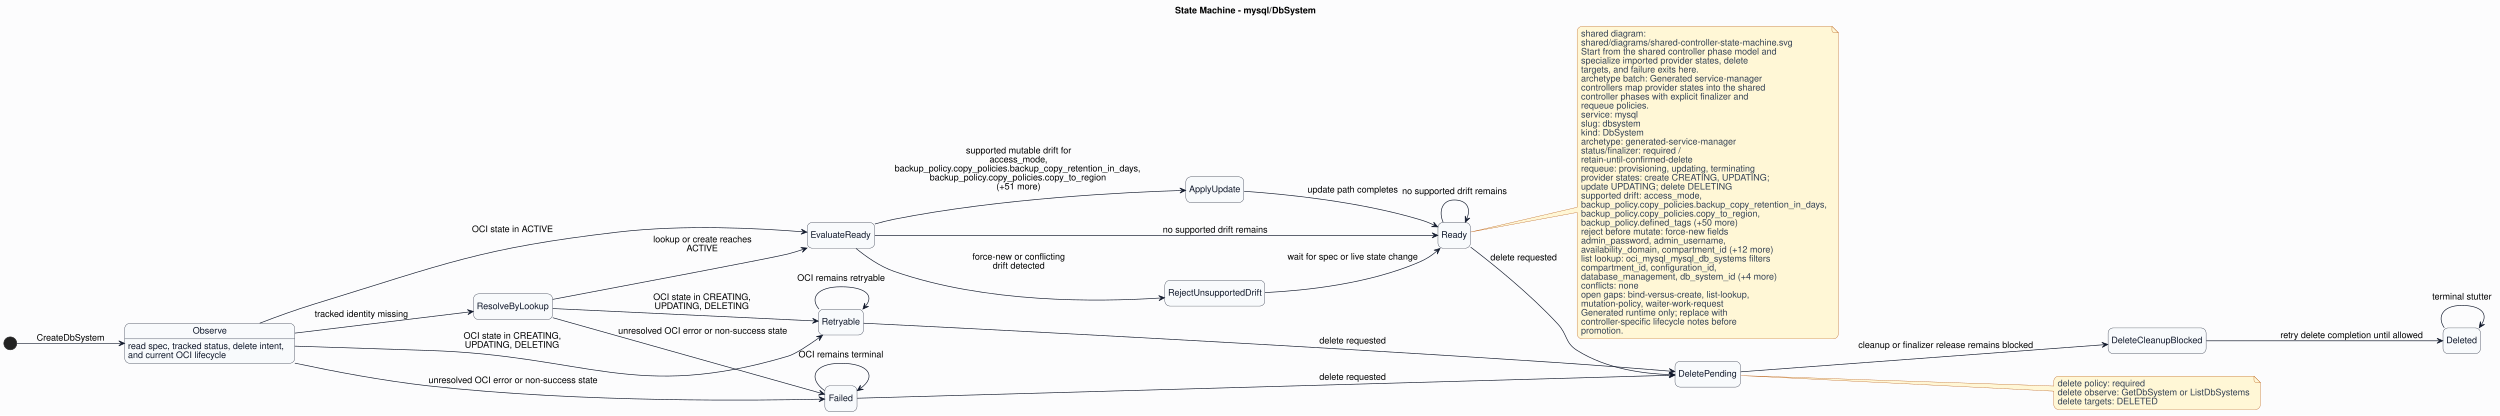
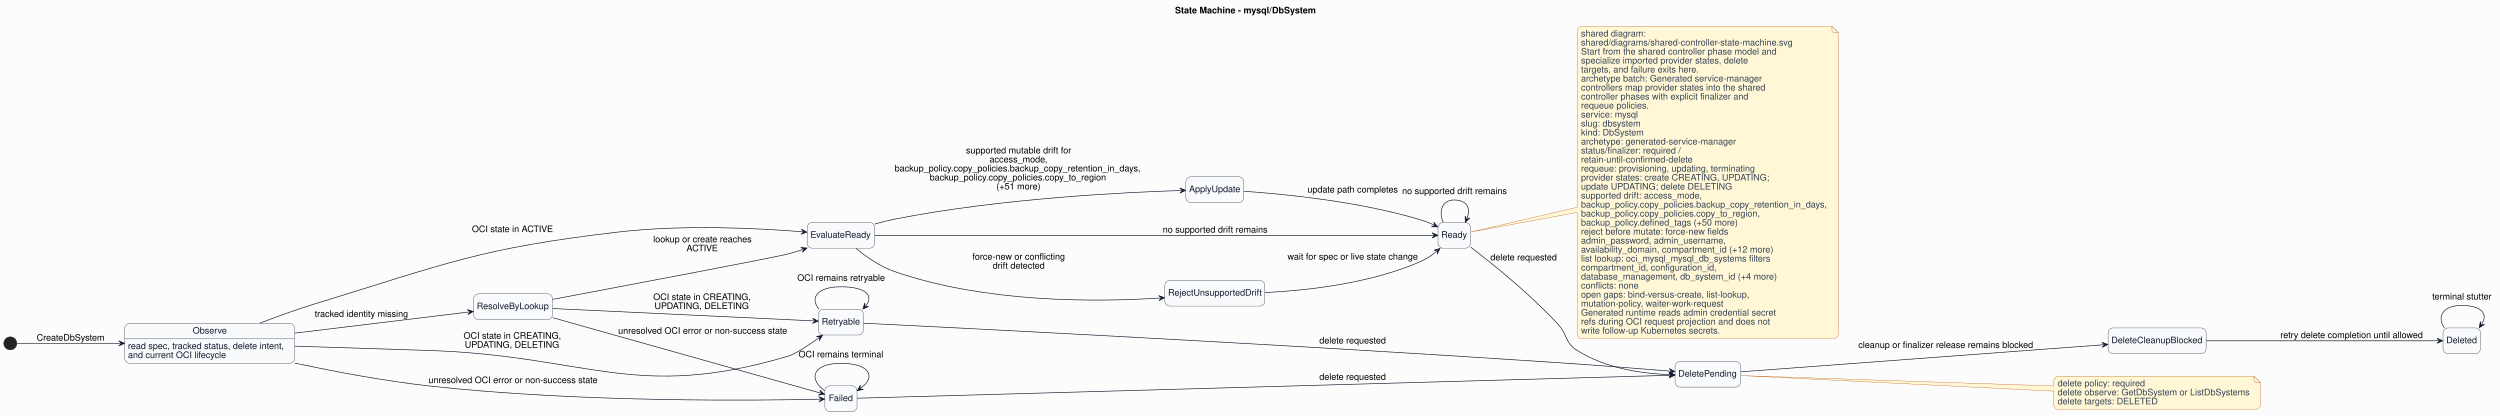
<svg xmlns="http://www.w3.org/2000/svg" contentStyleType="text/css" data-diagram-type="STATE" height="646px" preserveAspectRatio="none" style="width:3888px;height:646px;background:#FCFCFD;" version="1.1" viewBox="0 0 3888 646" width="3888px" zoomAndPan="magnify">
  <defs />
  <g>
    <rect fill="#FCFCFD" height="646" style="stroke:none;stroke-width:1;" width="3888" x="0" y="0" />
    <g class="title" data-source-line="10">
      <text fill="#000000" font-family="Helvetica" font-size="14" font-weight="bold" lengthAdjust="spacing" textLength="219.399" x="1827.348" y="20.78">State Machine - mysql/DbSystem</text>
    </g>
    <g class="entity" data-qualified-name="observe" id="ent0002">
      <rect fill="#F8FAFC" height="62" rx="8" ry="8" style="stroke:#0F172A;stroke-width:0.5;" width="264.364" x="194" y="503" />
      <line style="stroke:#0F172A;stroke-width:0.5;" x1="194" x2="458.364" y1="527" y2="527" />
      <text fill="#0F172A" font-family="Helvetica" font-size="14" lengthAdjust="spacing" textLength="52.91" x="299.727" y="518.78">Observe</text>
      <text fill="#0F172A" font-family="Helvetica" font-size="14" lengthAdjust="spacing" textLength="244.364" x="199" y="542.78">read spec, tracked status, delete intent,</text>
      <text fill="#0F172A" font-family="Helvetica" font-size="14" lengthAdjust="spacing" textLength="153.282" x="199" y="556.78">and current OCI lifecycle</text>
    </g>
    <rect fill="#F8FAFC" height="40" rx="8" ry="8" style="stroke:#0F172A;stroke-width:0.5;" width="104.951" x="1255.36" y="346" />
    <text fill="#0F172A" font-family="Helvetica" font-size="14" lengthAdjust="spacing" textLength="94.951" x="1260.36" y="369.78">EvaluateReady</text>
    <rect fill="#F8FAFC" height="40" rx="8" ry="8" style="stroke:#0F172A;stroke-width:0.5;" width="50.469" x="2236.32" y="346" />
    <text fill="#0F172A" font-family="Helvetica" font-size="14" lengthAdjust="spacing" textLength="40.469" x="2241.32" y="369.78">Ready</text>
    <rect fill="#F8FAFC" height="40" rx="8" ry="8" style="stroke:#0F172A;stroke-width:0.5;" width="69.917" x="1272.88" y="481" />
    <text fill="#0F172A" font-family="Helvetica" font-size="14" lengthAdjust="spacing" textLength="59.917" x="1277.88" y="504.78">Retryable</text>
    <rect fill="#F8FAFC" height="40" rx="8" ry="8" style="stroke:#0F172A;stroke-width:0.5;" width="50" x="1282.84" y="600" />
    <text fill="#0F172A" font-family="Helvetica" font-size="14" lengthAdjust="spacing" textLength="38.131" x="1288.775" y="623.78">Failed</text>
    <rect fill="#F8FAFC" height="40" rx="8" ry="8" style="stroke:#0F172A;stroke-width:0.5;" width="122.848" x="736.44" y="457" />
    <text fill="#0F172A" font-family="Helvetica" font-size="14" lengthAdjust="spacing" textLength="112.848" x="741.44" y="480.78">ResolveByLookup</text>
    <rect fill="#F8FAFC" height="40" rx="8" ry="8" style="stroke:#0F172A;stroke-width:0.5;" width="155.51" x="1811.56" y="436" />
    <text fill="#0F172A" font-family="Helvetica" font-size="14" lengthAdjust="spacing" textLength="145.51" x="1816.56" y="459.78">RejectUnsupportedDrift</text>
    <rect fill="#F8FAFC" height="40" rx="8" ry="8" style="stroke:#0F172A;stroke-width:0.5;" width="90.165" x="1844.23" y="275" />
    <text fill="#0F172A" font-family="Helvetica" font-size="14" lengthAdjust="spacing" textLength="80.165" x="1849.23" y="298.78">ApplyUpdate</text>
    <rect fill="#F8FAFC" height="40" rx="8" ry="8" style="stroke:#0F172A;stroke-width:0.5;" width="101.848" x="2604.99" y="562" />
    <text fill="#0F172A" font-family="Helvetica" font-size="14" lengthAdjust="spacing" textLength="91.848" x="2609.99" y="585.78">DeletePending</text>
    <rect fill="#F8FAFC" height="40" rx="8" ry="8" style="stroke:#0F172A;stroke-width:0.5;" width="58.255" x="3799.38" y="510" />
    <text fill="#0F172A" font-family="Helvetica" font-size="14" lengthAdjust="spacing" textLength="48.255" x="3804.38" y="533.78">Deleted</text>
    <rect fill="#F8FAFC" height="40" rx="8" ry="8" style="stroke:#0F172A;stroke-width:0.5;" width="152.427" x="3278.5" y="510" />
    <text fill="#0F172A" font-family="Helvetica" font-size="14" lengthAdjust="spacing" textLength="142.427" x="3283.5" y="533.78">DeleteCleanupBlocked</text>
    <g class="start_entity" data-qualified-name=".start." data-source-line="32" id="ent0002">
      <ellipse cx="16" cy="534" fill="#222222" rx="10" ry="10" style="stroke:#222222;stroke-width:1;" />
    </g>
    <g class="entity" data-qualified-name="GMN2" data-source-line="55" id="ent0003">
      <path d="M2452.78,49 L2452.78,322.32 L2287.09,360.87 L2452.78,330.32 L2452.78,519 A8,8 0 0 0 2460.78,527 L2851.033,527 A8,8 0 0 0 2859.033,519 L2859.033,51 L2849.033,41 L2460.78,41 A8,8 0 0 0 2452.78,49" fill="#FFF7D6" style="stroke:#B45309;stroke-width:0.5;" />
      <path d="M2849.033,41 L2849.033,47 A4,4 0 0 0 2853.033,51 L2859.033,51 L2849.033,41" fill="#FFF7D6" style="stroke:#B45309;stroke-width:0.5;" />
      <text fill="#334155" font-family="Helvetica" font-size="14" lengthAdjust="spacing" textLength="101.165" x="2458.78" y="56.78">shared diagram:</text>
      <text fill="#334155" font-family="Helvetica" font-size="14" lengthAdjust="spacing" textLength="331.481" x="2458.78" y="70.78">shared/diagrams/shared-controller-state-machine.svg</text>
      <text fill="#334155" font-family="Helvetica" font-size="14" lengthAdjust="spacing" textLength="304.274" x="2458.78" y="84.78">Start from the shared controller phase model and</text>
      <text fill="#334155" font-family="Helvetica" font-size="14" lengthAdjust="spacing" textLength="261.468" x="2458.78" y="98.78">specialize imported provider states, delete</text>
      <text fill="#334155" font-family="Helvetica" font-size="14" lengthAdjust="spacing" textLength="184.434" x="2458.78" y="112.78">targets, and failure exits here.</text>
      <text fill="#334155" font-family="Helvetica" font-size="14" lengthAdjust="spacing" textLength="281.709" x="2458.78" y="126.78">archetype batch: Generated service-manager</text>
      <text fill="#334155" font-family="Helvetica" font-size="14" lengthAdjust="spacing" textLength="287.923" x="2458.78" y="140.78">controllers map provider states into the shared</text>
      <text fill="#334155" font-family="Helvetica" font-size="14" lengthAdjust="spacing" textLength="261.461" x="2458.78" y="154.78">controller phases with explicit finalizer and</text>
      <text fill="#334155" font-family="Helvetica" font-size="14" lengthAdjust="spacing" textLength="105.848" x="2458.78" y="168.78">requeue policies.</text>
      <text fill="#334155" font-family="Helvetica" font-size="14" lengthAdjust="spacing" textLength="88.683" x="2458.78" y="182.78">service: mysql</text>
      <text fill="#334155" font-family="Helvetica" font-size="14" lengthAdjust="spacing" textLength="93.372" x="2458.78" y="196.78">slug: dbsystem</text>
      <text fill="#334155" font-family="Helvetica" font-size="14" lengthAdjust="spacing" textLength="98.034" x="2458.78" y="210.78">kind: DbSystem</text>
      <text fill="#334155" font-family="Helvetica" font-size="14" lengthAdjust="spacing" textLength="241.24" x="2458.78" y="224.78">archetype: generated-service-manager</text>
      <text fill="#334155" font-family="Helvetica" font-size="14" lengthAdjust="spacing" textLength="156.406" x="2458.78" y="238.78">status/finalizer: required /</text>
      <text fill="#334155" font-family="Helvetica" font-size="14" lengthAdjust="spacing" textLength="174.303" x="2458.78" y="252.78">retain-until-confirmed-delete</text>
      <text fill="#334155" font-family="Helvetica" font-size="14" lengthAdjust="spacing" textLength="272.398" x="2458.78" y="266.78">requeue: provisioning, updating, terminating</text>
      <text fill="#334155" font-family="Helvetica" font-size="14" lengthAdjust="spacing" textLength="298.744" x="2458.78" y="280.78">provider states: create CREATING, UPDATING;</text>
      <text fill="#334155" font-family="Helvetica" font-size="14" lengthAdjust="spacing" textLength="238.875" x="2458.78" y="294.78">update UPDATING; delete DELETING</text>
      <text fill="#334155" font-family="Helvetica" font-size="14" lengthAdjust="spacing" textLength="187.544" x="2458.78" y="308.78">supported drift: access_mode,</text>
      <text fill="#334155" font-family="Helvetica" font-size="14" lengthAdjust="spacing" textLength="385.253" x="2458.78" y="322.78">backup_policy.copy_policies.backup_copy_retention_in_days,</text>
      <text fill="#334155" font-family="Helvetica" font-size="14" lengthAdjust="spacing" textLength="280.178" x="2458.78" y="336.78">backup_policy.copy_policies.copy_to_region,</text>
      <text fill="#334155" font-family="Helvetica" font-size="14" lengthAdjust="spacing" textLength="245.54" x="2458.78" y="350.78">backup_policy.defined_tags (+50 more)</text>
      <text fill="#334155" font-family="Helvetica" font-size="14" lengthAdjust="spacing" textLength="230.33" x="2458.78" y="364.78">reject before mutate: force-new fields</text>
      <text fill="#334155" font-family="Helvetica" font-size="14" lengthAdjust="spacing" textLength="225.675" x="2458.78" y="378.78">admin_password, admin_username,</text>
      <text fill="#334155" font-family="Helvetica" font-size="14" lengthAdjust="spacing" textLength="299.195" x="2458.78" y="392.78">availability_domain, compartment_id (+12 more)</text>
      <text fill="#334155" font-family="Helvetica" font-size="14" lengthAdjust="spacing" textLength="296.44" x="2458.78" y="406.78">list lookup: oci_mysql_mysql_db_systems filters</text>
      <text fill="#334155" font-family="Helvetica" font-size="14" lengthAdjust="spacing" textLength="210.895" x="2458.78" y="420.78">compartment_id, configuration_id,</text>
      <text fill="#334155" font-family="Helvetica" font-size="14" lengthAdjust="spacing" textLength="306.229" x="2458.78" y="434.78">database_management, db_system_id (+4 more)</text>
      <text fill="#334155" font-family="Helvetica" font-size="14" lengthAdjust="spacing" textLength="89.496" x="2458.78" y="448.78">conflicts: none</text>
      <text fill="#334155" font-family="Helvetica" font-size="14" lengthAdjust="spacing" textLength="263.806" x="2458.78" y="462.78">open gaps: bind-versus-create, list-lookup,</text>
      <text fill="#334155" font-family="Helvetica" font-size="14" lengthAdjust="spacing" textLength="224.855" x="2458.78" y="476.78">mutation-policy, waiter-work-request</text>
-       <text fill="#334155" font-family="Helvetica" font-size="14" lengthAdjust="spacing" textLength="228.785" x="2458.78" y="490.78">Generated runtime only; replace with</text>
-       <text fill="#334155" font-family="Helvetica" font-size="14" lengthAdjust="spacing" textLength="244.33" x="2458.78" y="504.78">controller-specific lifecycle notes before</text>
-       <text fill="#334155" font-family="Helvetica" font-size="14" lengthAdjust="spacing" textLength="66.144" x="2458.78" y="518.78">promotion.</text>
+       <text fill="#334155" font-family="Helvetica" font-size="14" lengthAdjust="spacing" textLength="304.268" x="2458.78" y="490.78">Generated runtime reads admin credential secret</text>
+       <text fill="#334155" font-family="Helvetica" font-size="14" lengthAdjust="spacing" textLength="294.95" x="2458.78" y="504.78">refs during OCI request projection and does not</text>
+       <text fill="#334155" font-family="Helvetica" font-size="14" lengthAdjust="spacing" textLength="217.875" x="2458.78" y="518.78">write follow-up Kubernetes secrets.</text>
    </g>
    <g class="entity" data-qualified-name="GMN5" data-source-line="91" id="ent0006">
      <path d="M3194.04,593 L3194.04,600.34 L2707.3,584.1 L3194.04,608.34 L3194.04,629 A8,8 0 0 0 3202.04,637 L3507.384,637 A8,8 0 0 0 3515.384,629 L3515.384,595 L3505.384,585 L3202.04,585 A8,8 0 0 0 3194.04,593" fill="#FFF7D6" style="stroke:#B45309;stroke-width:0.5;" />
      <path d="M3505.384,585 L3505.384,591 A4,4 0 0 0 3509.384,595 L3515.384,595 L3505.384,585" fill="#FFF7D6" style="stroke:#B45309;stroke-width:0.5;" />
      <text fill="#334155" font-family="Helvetica" font-size="14" lengthAdjust="spacing" textLength="136.972" x="3200.04" y="600.78">delete policy: required</text>
      <text fill="#334155" font-family="Helvetica" font-size="14" lengthAdjust="spacing" textLength="300.344" x="3200.04" y="614.78">delete observe: GetDbSystem or ListDbSystems</text>
      <text fill="#334155" font-family="Helvetica" font-size="14" lengthAdjust="spacing" textLength="157.185" x="3200.04" y="628.78">delete targets: DELETED</text>
    </g>
    <g class="link" data-entity-1="ent0002" data-entity-2="ent0002" data-link-type="dependency" data-source-line="32" id="lnk3">
      <path d="M26.22,534 C51.71,534 119.73,534 187.73,534" fill="none" id="*start*-to-observe" style="stroke:#0F172A;stroke-width:1;" />
      <polygon fill="#0F172A" points="193.73,534,184.73,530,188.73,534,184.73,538,193.73,534" style="stroke:#0F172A;stroke-width:1;" />
      <text fill="#000000" font-family="Helvetica" font-size="14" lengthAdjust="spacing" textLength="106.593" x="57" y="529.78">CreateDbSystem</text>
    </g>
    <g class="link" data-entity-1="ent0002" data-entity-2="ent0007" data-link-type="dependency" data-source-line="33" id="lnk4">
      <path d="M458.64,518.05 C549.55,507.01 660.334,493.573 730.184,485.093" fill="none" id="observe-to-resolve_by_lookup" style="stroke:#0F172A;stroke-width:1;" />
      <polygon fill="#0F172A" points="736.14,484.37,726.723,481.484,731.176,484.973,727.688,489.425,736.14,484.37" style="stroke:#0F172A;stroke-width:1;" />
      <text fill="#000000" font-family="Helvetica" font-size="14" lengthAdjust="spacing" textLength="145.503" x="489.36" y="492.84">tracked identity missing</text>
    </g>
    <g class="link" data-entity-1="ent0007" data-entity-2="ent0003" data-link-type="dependency" data-source-line="34" id="lnk5">
      <path d="M859.57,465.58 C973.1,444.19 1207.77,399.79 1225.36,395 C1235.07,392.36 1239.604,391.054 1249.384,387.704" fill="none" id="resolve_by_lookup-to-evaluate_ready" style="stroke:#0F172A;stroke-width:1;" />
      <polygon fill="#0F172A" points="1255.06,385.76,1245.249,384.892,1250.33,387.38,1247.842,392.461,1255.06,385.76" style="stroke:#0F172A;stroke-width:1;" />
      <text fill="#000000" font-family="Helvetica" font-size="14" lengthAdjust="spacing" textLength="154.089" x="1015.86" y="376.78">lookup or create reaches</text>
      <text fill="#000000" font-family="Helvetica" font-size="14" lengthAdjust="spacing" textLength="50.565" x="1067.622" y="390.78">ACTIVE</text>
    </g>
    <g class="link" data-entity-1="ent0007" data-entity-2="ent0005" data-link-type="dependency" data-source-line="35" id="lnk6">
      <path d="M859.63,479.87 C967.21,484.95 1181.807,495.097 1266.597,499.097" fill="none" id="resolve_by_lookup-to-retryable" style="stroke:#0F172A;stroke-width:1;" />
      <polygon fill="#0F172A" points="1272.59,499.38,1263.789,494.96,1267.596,499.144,1263.411,502.951,1272.59,499.38" style="stroke:#0F172A;stroke-width:1;" />
      <text fill="#000000" font-family="Helvetica" font-size="14" lengthAdjust="spacing" textLength="154.034" x="1015.86" y="466.54">OCI state in CREATING,</text>
      <text fill="#000000" font-family="Helvetica" font-size="14" lengthAdjust="spacing" textLength="150.131" x="1017.812" y="480.54">UPDATING, DELETING</text>
    </g>
    <g class="link" data-entity-1="ent0007" data-entity-2="ent0006" data-link-type="dependency" data-source-line="36" id="lnk7">
      <path d="M859.63,494.11 C971.69,525.65 1200.585,590.083 1276.675,611.513" fill="none" id="resolve_by_lookup-to-failed" style="stroke:#0F172A;stroke-width:1;" />
      <polygon fill="#0F172A" points="1282.45,613.14,1274.871,606.85,1277.637,611.784,1272.703,614.55,1282.45,613.14" style="stroke:#0F172A;stroke-width:1;" />
      <text fill="#000000" font-family="Helvetica" font-size="14" lengthAdjust="spacing" textLength="263.778" x="961.36" y="519.03">unresolved OCI error or non-success state</text>
    </g>
    <g class="link" data-entity-1="ent0002" data-entity-2="ent0003" data-link-type="dependency" data-source-line="37" id="lnk8">
      <path d="M403.96,502.64 C430.45,492.43 460.47,481.55 488.36,473 C694.5,409.82 746.22,386.06 960.36,361 C1064.33,348.83 1181.05,355.034 1248.99,360.554" fill="none" id="observe-to-evaluate_ready" style="stroke:#0F172A;stroke-width:1;" />
      <polygon fill="#0F172A" points="1254.97,361.04,1246.323,356.324,1249.986,360.635,1245.676,364.298,1254.97,361.04" style="stroke:#0F172A;stroke-width:1;" />
      <text fill="#000000" font-family="Helvetica" font-size="14" lengthAdjust="spacing" textLength="128.372" x="733.86" y="360.95">OCI state in ACTIVE</text>
    </g>
    <g class="link" data-entity-1="ent0002" data-entity-2="ent0005" data-link-type="dependency" data-source-line="38" id="lnk9">
      <path d="M458.47,538.33 C521.11,540.38 597.11,542.85 665.36,545 C914.16,552.84 986.72,624.79 1225.36,554 C1236.77,550.62 1255.445,538.364 1274.305,524.914" fill="none" id="observe-to-retryable" style="stroke:#0F172A;stroke-width:1;" />
      <polygon fill="#0F172A" points="1279.19,521.43,1269.54,523.399,1275.119,524.333,1274.185,529.912,1279.19,521.43" style="stroke:#0F172A;stroke-width:1;" />
      <text fill="#000000" font-family="Helvetica" font-size="14" lengthAdjust="spacing" textLength="154.034" x="720.86" y="526.78">OCI state in CREATING,</text>
      <text fill="#000000" font-family="Helvetica" font-size="14" lengthAdjust="spacing" textLength="150.131" x="722.812" y="540.78">UPDATING, DELETING</text>
    </g>
    <g class="link" data-entity-1="ent0002" data-entity-2="ent0006" data-link-type="dependency" data-source-line="39" id="lnk10">
      <path d="M458.52,564.76 C520.83,578.03 596.56,592.26 665.36,600 C904.8,626.92 1191.452,622.769 1276.562,620.789" fill="none" id="observe-to-failed" style="stroke:#0F172A;stroke-width:1;" />
      <polygon fill="#0F172A" points="1282.56,620.65,1273.469,616.86,1277.561,620.766,1273.656,624.858,1282.56,620.65" style="stroke:#0F172A;stroke-width:1;" />
      <text fill="#000000" font-family="Helvetica" font-size="14" lengthAdjust="spacing" textLength="263.778" x="666.36" y="595.78">unresolved OCI error or non-success state</text>
    </g>
    <g class="link" data-entity-1="ent0003" data-entity-2="ent0008" data-link-type="dependency" data-source-line="40" id="lnk11">
      <path d="M1331.23,386.32 C1346.65,399 1368.27,414.32 1390.32,422 C1532.51,471.53 1705.102,469.875 1805.172,463.445" fill="none" id="evaluate_ready-to-reject_unsupported_drift" style="stroke:#0F172A;stroke-width:1;" />
      <polygon fill="#0F172A" points="1811.16,463.06,1801.922,459.645,1806.17,463.381,1802.435,467.629,1811.16,463.06" style="stroke:#0F172A;stroke-width:1;" />
      <text fill="#000000" font-family="Helvetica" font-size="14" lengthAdjust="spacing" textLength="143.951" x="1512.32" y="403.78">force-new or conflicting</text>
      <text fill="#000000" font-family="Helvetica" font-size="14" lengthAdjust="spacing" textLength="80.938" x="1543.827" y="417.78">drift detected</text>
    </g>
    <g class="link" data-entity-1="ent0008" data-entity-2="ent0004" data-link-type="dependency" data-source-line="41" id="lnk12">
      <path d="M1967.32,455.06 C2033.2,451.77 2129.3,441 2206.32,408 C2218.36,402.84 2225.48,398.236 2234.92,390.246" fill="none" id="reject_unsupported_drift-to-ready" style="stroke:#0F172A;stroke-width:1;" />
      <polygon fill="#0F172A" points="2239.5,386.37,2230.046,389.131,2235.684,389.6,2235.215,395.238,2239.5,386.37" style="stroke:#0F172A;stroke-width:1;" />
      <text fill="#000000" font-family="Helvetica" font-size="14" lengthAdjust="spacing" textLength="203.882" x="2002.32" y="403.78">wait for spec or live state change</text>
    </g>
    <g class="link" data-entity-1="ent0003" data-entity-2="ent0009" data-link-type="dependency" data-source-line="42" id="lnk13">
      <path d="M1360.59,348.38 C1370.37,345.55 1380.59,342.92 1390.32,341 C1555.57,308.38 1750.353,298.967 1837.913,296.237" fill="none" id="evaluate_ready-to-apply_update" style="stroke:#0F172A;stroke-width:1;" />
      <polygon fill="#0F172A" points="1843.91,296.05,1834.79,292.332,1838.912,296.206,1835.039,300.329,1843.91,296.05" style="stroke:#0F172A;stroke-width:1;" />
      <text fill="#000000" font-family="Helvetica" font-size="14" lengthAdjust="spacing" textLength="163.42" x="1502.236" y="238.57">supported mutable drift for</text>
      <text fill="#000000" font-family="Helvetica" font-size="14" lengthAdjust="spacing" textLength="90.269" x="1538.812" y="252.57">access_mode,</text>
      <text fill="#000000" font-family="Helvetica" font-size="14" lengthAdjust="spacing" textLength="385.253" x="1391.32" y="266.57">backup_policy.copy_policies.backup_copy_retention_in_days,</text>
      <text fill="#000000" font-family="Helvetica" font-size="14" lengthAdjust="spacing" textLength="276.288" x="1445.802" y="280.57">backup_policy.copy_policies.copy_to_region</text>
      <text fill="#000000" font-family="Helvetica" font-size="14" lengthAdjust="spacing" textLength="68.858" x="1549.517" y="294.57">(+51 more)</text>
    </g>
    <g class="link" data-entity-1="ent0009" data-entity-2="ent0004" data-link-type="dependency" data-source-line="43" id="lnk14">
      <path d="M1934.88,297.45 C1996.86,301.76 2112.1,313.07 2206.32,341 C2216.36,343.98 2221.503,345.9 2230.613,350.28" fill="none" id="apply_update-to-ready" style="stroke:#0F172A;stroke-width:1;" />
      <polygon fill="#0F172A" points="2236.02,352.88,2229.642,345.375,2231.514,350.714,2226.176,352.585,2236.02,352.88" style="stroke:#0F172A;stroke-width:1;" />
      <text fill="#000000" font-family="Helvetica" font-size="14" lengthAdjust="spacing" textLength="141.654" x="2033.32" y="299.45">update path completes</text>
    </g>
    <g class="link" data-entity-1="ent0003" data-entity-2="ent0004" data-link-type="dependency" data-source-line="44" id="lnk15">
      <path d="M1360.68,366 C1537.17,366 2104.64,366 2230.14,366" fill="none" id="evaluate_ready-to-ready" style="stroke:#0F172A;stroke-width:1;" />
      <polygon fill="#0F172A" points="2236.14,366,2227.14,362,2231.14,366,2227.14,370,2236.14,366" style="stroke:#0F172A;stroke-width:1;" />
      <text fill="#000000" font-family="Helvetica" font-size="14" lengthAdjust="spacing" textLength="162.641" x="1808.32" y="361.78">no supported drift remains</text>
    </g>
    <g class="link" data-entity-1="ent0004" data-entity-2="ent0004" data-link-type="dependency" data-source-line="45" id="lnk16">
      <path d="M2244.35,345.69 C2237,328.73 2242.74,311 2261.55,311 C2280.36,311 2288.486,323.225 2281.136,340.185" fill="none" id="ready-to-ready" style="stroke:#0F172A;stroke-width:1;" />
      <polygon fill="#0F172A" points="2278.75,345.69,2285.999,339.023,2280.738,341.102,2278.659,335.842,2278.75,345.69" style="stroke:#0F172A;stroke-width:1;" />
      <text fill="#000000" font-family="Helvetica" font-size="14" lengthAdjust="spacing" textLength="162.641" x="2180.55" y="301.78">no supported drift remains</text>
    </g>
    <g class="link" data-entity-1="ent0005" data-entity-2="ent0005" data-link-type="dependency" data-source-line="46" id="lnk17">
      <path d="M1273.68,480.69 C1259.09,463.73 1270.47,446 1307.84,446 C1345.21,446 1360.503,459.182 1345.913,476.142" fill="none" id="retryable-to-retryable" style="stroke:#0F172A;stroke-width:1;" />
      <polygon fill="#0F172A" points="1342,480.69,1350.902,476.476,1345.261,476.9,1344.837,471.259,1342,480.69" style="stroke:#0F172A;stroke-width:1;" />
      <text fill="#000000" font-family="Helvetica" font-size="14" lengthAdjust="spacing" textLength="136.931" x="1239.84" y="436.78">OCI remains retryable</text>
    </g>
    <g class="link" data-entity-1="ent0006" data-entity-2="ent0006" data-link-type="dependency" data-source-line="47" id="lnk18">
      <path d="M1282.5,607.57 C1256.15,588.74 1264.59,565 1307.84,565 C1351.09,565 1364.412,585.251 1338.062,604.082" fill="none" id="failed-to-failed" style="stroke:#0F172A;stroke-width:1;" />
      <polygon fill="#0F172A" points="1333.18,607.57,1342.828,605.592,1337.248,604.663,1338.177,599.083,1333.18,607.57" style="stroke:#0F172A;stroke-width:1;" />
      <text fill="#000000" font-family="Helvetica" font-size="14" lengthAdjust="spacing" textLength="132.255" x="1241.84" y="555.78">OCI remains terminal</text>
    </g>
    <g class="link" data-entity-1="ent0004" data-entity-2="ent0010" data-link-type="dependency" data-source-line="48" id="lnk19">
      <path d="M2287.15,384.31 C2319.98,409.38 2379.07,456.67 2422.78,504 C2438.1,520.59 2433.65,533 2452.78,545 C2498.72,573.81 2555.373,581.248 2598.683,582.708" fill="none" id="ready-to-delete_pending" style="stroke:#0F172A;stroke-width:1;" />
      <polygon fill="#0F172A" points="2604.68,582.91,2595.82,578.609,2599.683,582.741,2595.55,586.605,2604.68,582.91" style="stroke:#0F172A;stroke-width:1;" />
      <text fill="#000000" font-family="Helvetica" font-size="14" lengthAdjust="spacing" textLength="104.303" x="2317.78" y="404.89">delete requested</text>
    </g>
    <g class="link" data-entity-1="ent0005" data-entity-2="ent0010" data-link-type="dependency" data-source-line="49" id="lnk20">
      <path d="M1343.04,502.67 C1479.35,509.4 1997.11,535.46 2422.78,564 C2485.5,568.2 2551.69,573.449 2598.69,577.309" fill="none" id="retryable-to-delete_pending" style="stroke:#0F172A;stroke-width:1;" />
      <polygon fill="#0F172A" points="2604.67,577.8,2596.028,573.077,2599.687,577.391,2595.373,581.05,2604.67,577.8" style="stroke:#0F172A;stroke-width:1;" />
      <text fill="#000000" font-family="Helvetica" font-size="14" lengthAdjust="spacing" textLength="104.303" x="2051.82" y="534.23">delete requested</text>
    </g>
    <g class="link" data-entity-1="ent0006" data-entity-2="ent0010" data-link-type="dependency" data-source-line="50" id="lnk21">
      <path d="M1333.06,619.32 C1491.71,614.84 2376.822,589.849 2598.822,583.579" fill="none" id="failed-to-delete_pending" style="stroke:#0F172A;stroke-width:1;" />
      <polygon fill="#0F172A" points="2604.82,583.41,2595.711,579.666,2599.822,583.551,2595.936,587.663,2604.82,583.41" style="stroke:#0F172A;stroke-width:1;" />
      <text fill="#000000" font-family="Helvetica" font-size="14" lengthAdjust="spacing" textLength="104.303" x="2051.82" y="590.74">delete requested</text>
    </g>
    <g class="link" data-entity-1="ent0010" data-entity-2="ent0012" data-link-type="dependency" data-source-line="51" id="lnk22">
      <path d="M2707.3,578.24 C2828.13,569.22 3128.907,546.777 3272.027,536.096" fill="none" id="delete_pending-to-delete_cleanup_blocked" style="stroke:#0F172A;stroke-width:1;" />
      <polygon fill="#0F172A" points="3278.01,535.65,3268.737,532.331,3273.024,536.022,3269.333,540.309,3278.01,535.65" style="stroke:#0F172A;stroke-width:1;" />
      <text fill="#000000" font-family="Helvetica" font-size="14" lengthAdjust="spacing" textLength="273.144" x="2890.04" y="541.15">cleanup or finalizer release remains blocked</text>
    </g>
    <g class="link" data-entity-1="ent0012" data-entity-2="ent0011" data-link-type="dependency" data-source-line="52" id="lnk23">
      <path d="M3431.25,530 C3537.85,530 3721.41,530 3793.04,530" fill="none" id="delete_cleanup_blocked-to-deleted" style="stroke:#0F172A;stroke-width:1;" />
      <polygon fill="#0F172A" points="3799.04,530,3790.04,526,3794.04,530,3790.04,534,3799.04,530" style="stroke:#0F172A;stroke-width:1;" />
      <text fill="#000000" font-family="Helvetica" font-size="14" lengthAdjust="spacing" textLength="222.565" x="3546.38" y="525.78">retry delete completion until allowed</text>
    </g>
    <g class="link" data-entity-1="ent0011" data-entity-2="ent0011" data-link-type="dependency" data-source-line="53" id="lnk24">
      <path d="M3801.32,509.69 C3789.7,492.73 3798.76,475 3828.51,475 C3858.26,475 3870.711,487.78 3859.091,504.74" fill="none" id="deleted-to-deleted" style="stroke:#0F172A;stroke-width:1;" />
      <polygon fill="#0F172A" points="3855.7,509.69,3864.087,504.526,3858.526,505.565,3857.487,500.005,3855.7,509.69" style="stroke:#0F172A;stroke-width:1;" />
      <text fill="#000000" font-family="Helvetica" font-size="14" lengthAdjust="spacing" textLength="92.586" x="3782.51" y="465.78">terminal stutter</text>
    </g>
  </g>
</svg>
